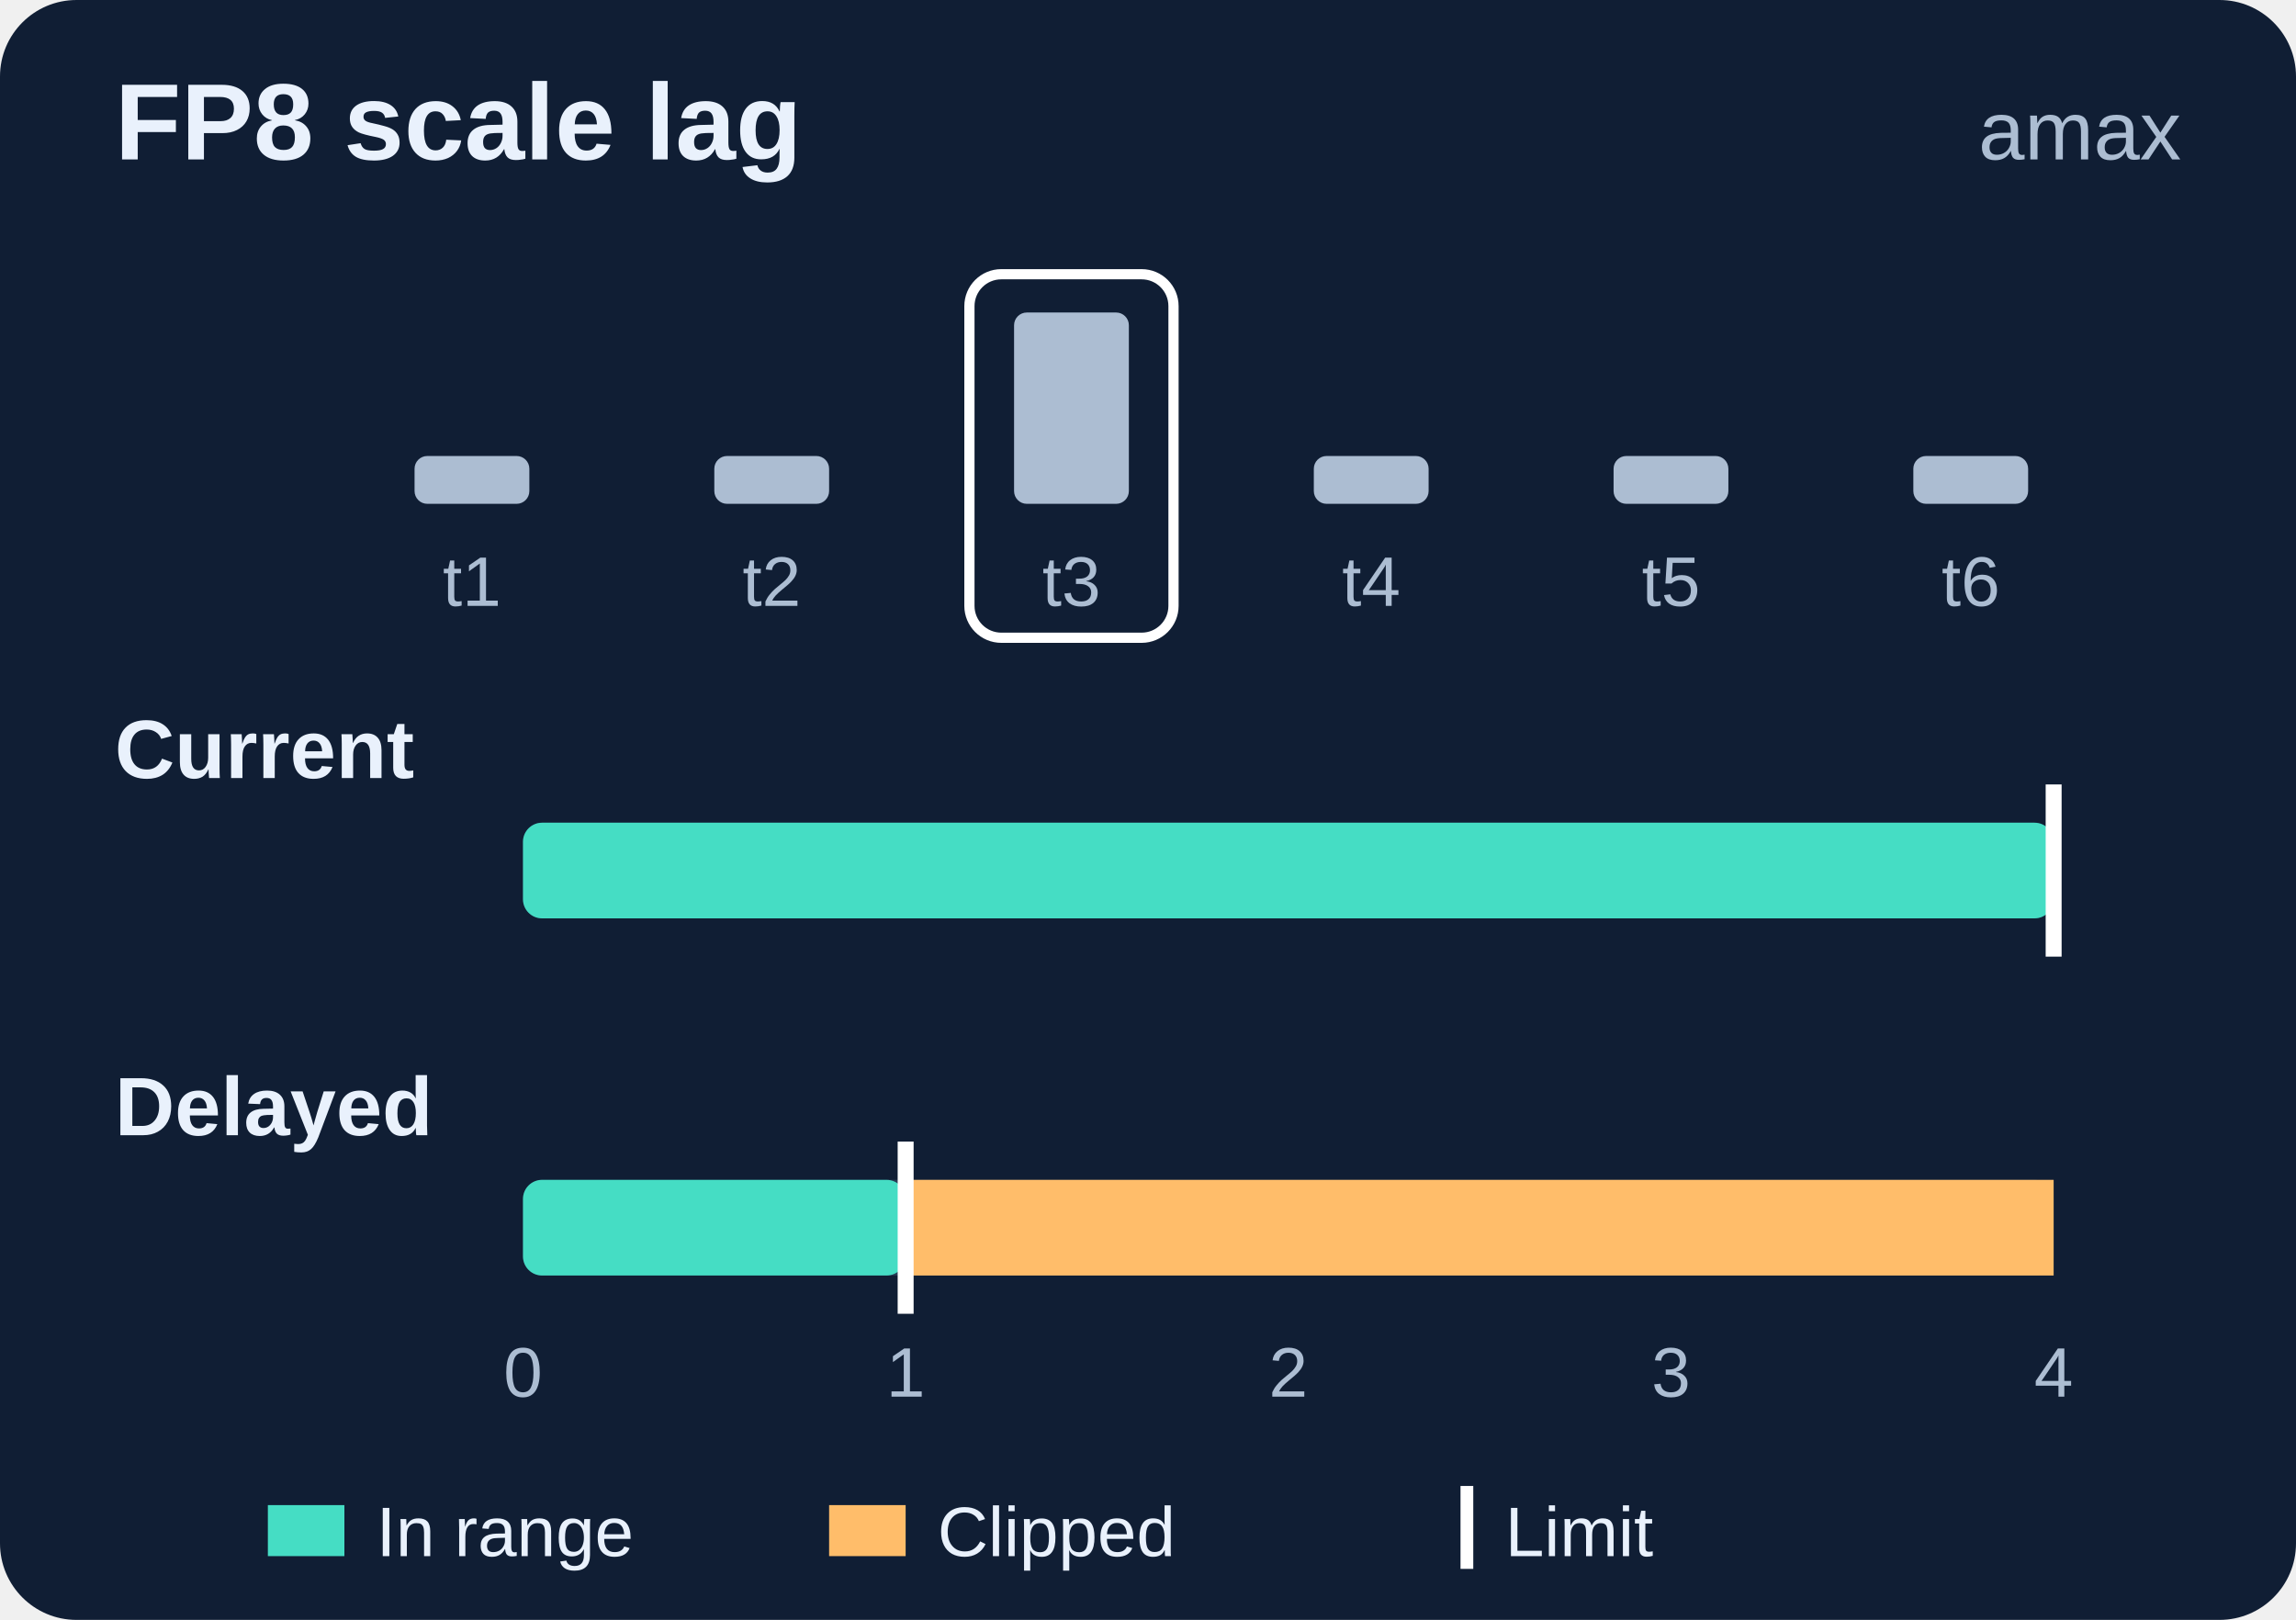
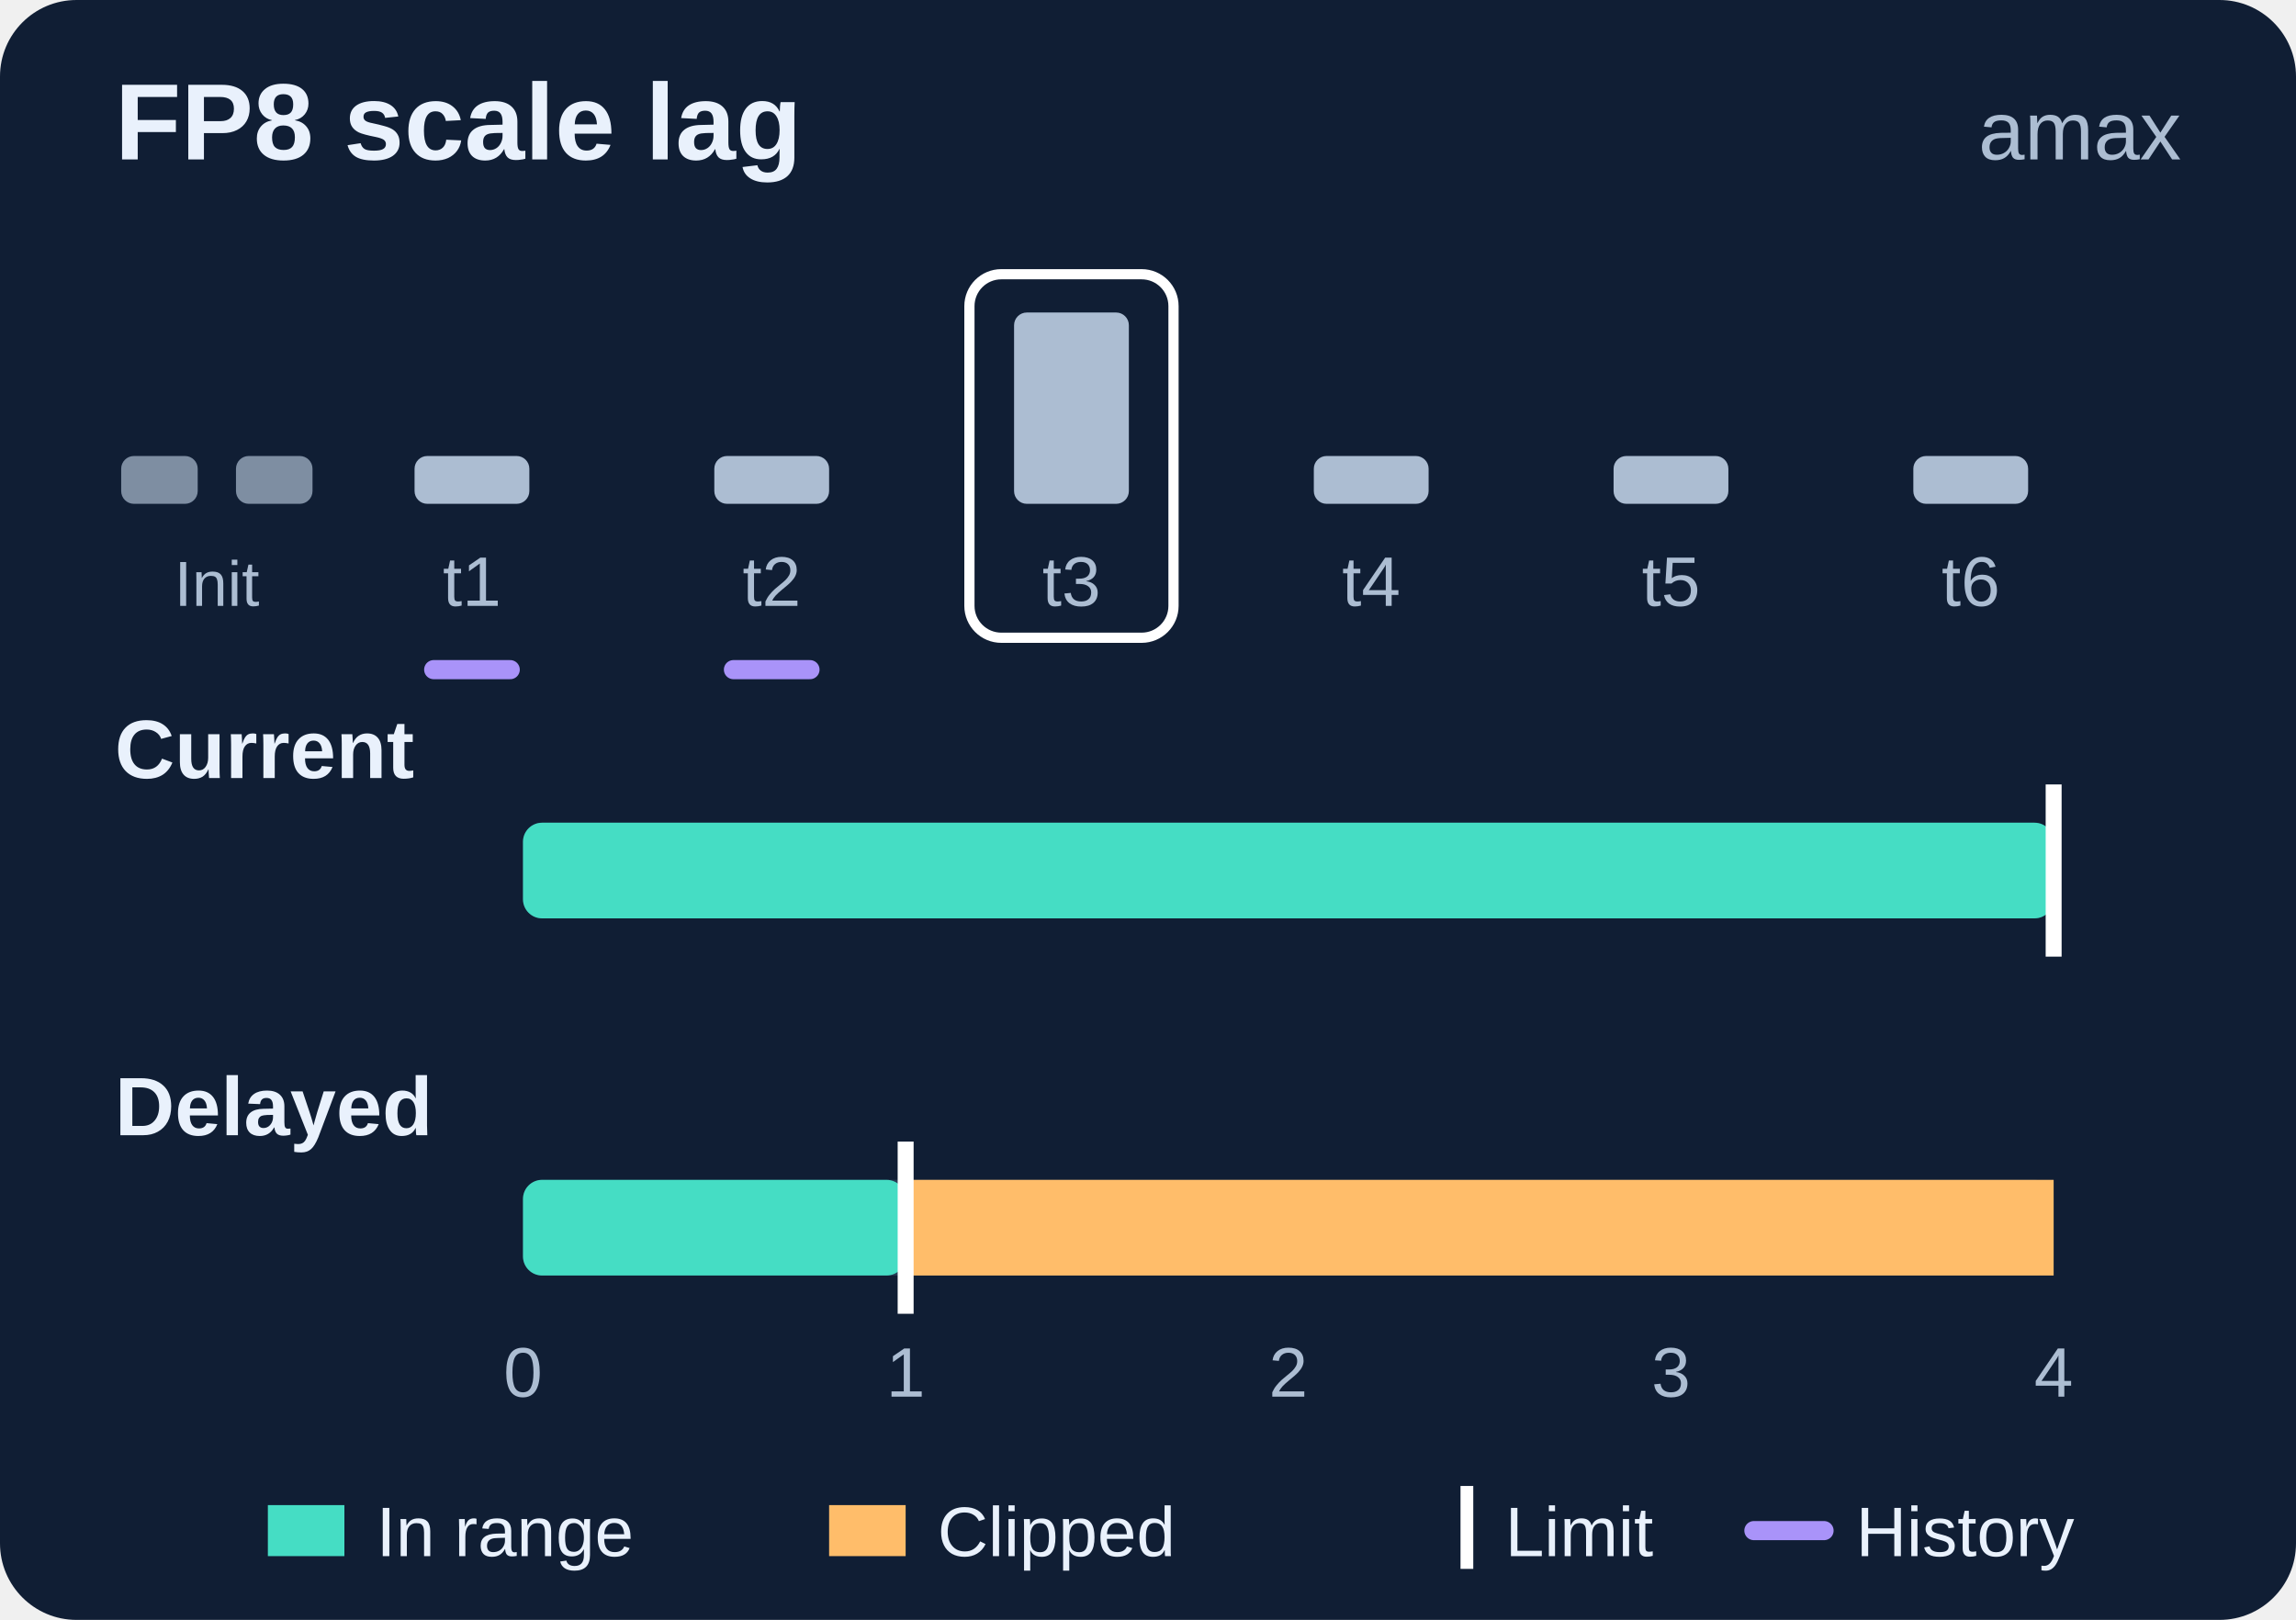
<svg xmlns="http://www.w3.org/2000/svg" width="360" height="254" viewBox="0 0 360 254" role="img" aria-labelledby="title desc">
  <rect width="360" height="254" rx="12" fill="#101e34" />
  <g font-family="system-ui,Arial,sans-serif" font-size="13" fill="#e9f1fc">
    <text x="18" y="25" font-size="17" font-weight="600">FP8 scale lag</text>
    <text x="342" y="25" text-anchor="end" fill="#acbdd2">amax</text>
+     <rect x="19" y="71.5" width="12" height="7.5" rx="2" fill="#acbdd2" opacity=".7" />
+     <rect x="37" y="71.5" width="12" height="7.5" rx="2" fill="#acbdd2" opacity=".7" />
+     <text x="34" y="95" font-size="10" text-anchor="middle" fill="#acbdd2">Init</text>
    <rect x="65" y="71.5" width="18" height="7.5" rx="2" fill="#acbdd2" />
    <text x="74" y="95" font-size="11" text-anchor="middle" fill="#acbdd2">t1</text>
    <rect x="112" y="71.5" width="18" height="7.5" rx="2" fill="#acbdd2" />
    <text x="121" y="95" font-size="11" text-anchor="middle" fill="#acbdd2">t2</text>
    <rect x="159" y="49" width="18" height="30" rx="2" fill="#acbdd2" />
    <text x="168" y="95" font-size="11" text-anchor="middle" fill="#acbdd2">t3</text>
    <rect x="206" y="71.5" width="18" height="7.5" rx="2" fill="#acbdd2" />
    <text x="215" y="95" font-size="11" text-anchor="middle" fill="#acbdd2">t4</text>
    <rect x="253" y="71.5" width="18" height="7.5" rx="2" fill="#acbdd2" />
    <text x="262" y="95" font-size="11" text-anchor="middle" fill="#acbdd2">t5</text>
    <rect x="300" y="71.5" width="18" height="7.5" rx="2" fill="#acbdd2" />
    <text x="309" y="95" font-size="11" text-anchor="middle" fill="#acbdd2">t6</text>
    <rect x="152" y="43" width="32" height="57" rx="5" fill="none" stroke="#fff" stroke-width="1.6">
      <animate attributeName="x" values="58;105;152;199;246;293" dur="9s" calcMode="discrete" repeatCount="indefinite" />
    </rect>
+     <line x1="68" y1="105" x2="80" y2="105" stroke="#a993f9" stroke-width="3" stroke-linecap="round">
+       <animate attributeName="x1" values="19;37;68;115;162;209" dur="9s" calcMode="discrete" repeatCount="indefinite" />
+       <animate attributeName="x2" values="31;49;80;127;174;221" dur="9s" calcMode="discrete" repeatCount="indefinite" />
+     </line>
+     <line x1="115" y1="105" x2="127" y2="105" stroke="#a993f9" stroke-width="3" stroke-linecap="round">
+       <animate attributeName="x1" values="37;68;115;162;209;256" dur="9s" calcMode="discrete" repeatCount="indefinite" />
+       <animate attributeName="x2" values="49;80;127;174;221;268" dur="9s" calcMode="discrete" repeatCount="indefinite" />
+     </line>
    <text x="18" y="122" font-weight="600">Current</text>
    <text x="18" y="178" font-weight="600">Delayed</text>
    <rect x="82" y="129" width="240" height="15" rx="3" fill="#263b55" />
    <rect x="82" y="185" width="240" height="15" rx="3" fill="#263b55" />
    <rect x="82" y="129" width="240" height="15" rx="3" fill="#45ddc4">
      <animate attributeName="width" values="60;60;240;60;60;60" dur="9s" calcMode="discrete" repeatCount="indefinite" />
    </rect>
    <rect x="82" y="185" width="60" height="15" rx="3" fill="#45ddc4">
      <animate attributeName="width" values="60;60;60;60;60;60" dur="9s" calcMode="discrete" repeatCount="indefinite" />
    </rect>
    <rect x="142" y="185" width="180" height="15" fill="#ffbd6a">
      <animate attributeName="x" values="142;142;142;142;142;142" dur="9s" calcMode="discrete" repeatCount="indefinite" />
      <animate attributeName="width" values="0;0;180;0;0;0" dur="9s" calcMode="discrete" repeatCount="indefinite" />
    </rect>
    <line x1="322" y1="123" x2="322" y2="150" stroke="#fff" stroke-width="2.5">
      <animate attributeName="x1" values="142;142;322;142;142;142" dur="9s" calcMode="discrete" repeatCount="indefinite" />
      <animate attributeName="x2" values="142;142;322;142;142;142" dur="9s" calcMode="discrete" repeatCount="indefinite" />
    </line>
    <line x1="142" y1="179" x2="142" y2="206" stroke="#fff" stroke-width="2.5">
      <animate attributeName="x1" values="142;142;142;322;322;142" dur="9s" calcMode="discrete" repeatCount="indefinite" />
      <animate attributeName="x2" values="142;142;142;322;322;142" dur="9s" calcMode="discrete" repeatCount="indefinite" />
    </line>
    <text x="82" y="219" text-anchor="middle" fill="#acbdd2" font-size="11">0</text>
    <text x="142" y="219" text-anchor="middle" fill="#acbdd2" font-size="11">1</text>
    <text x="202" y="219" text-anchor="middle" fill="#acbdd2" font-size="11">2</text>
    <text x="262" y="219" text-anchor="middle" fill="#acbdd2" font-size="11">3</text>
    <text x="322" y="219" text-anchor="middle" fill="#acbdd2" font-size="11">4</text>
    <rect x="42" y="236" width="12" height="8" fill="#45ddc4" />
    <text x="59" y="244" font-size="11">In range</text>
    <rect x="130" y="236" width="12" height="8" fill="#ffbd6a" />
    <text x="147" y="244" font-size="11">Clipped</text>
    <line x1="230" y1="233" x2="230" y2="246" stroke="#fff" stroke-width="2" />
    <text x="236" y="244" font-size="11">Limit</text>
+     <line x1="275" y1="240" x2="286" y2="240" stroke="#a993f9" stroke-width="3" stroke-linecap="round" />
+     <text x="291" y="244" font-size="11">History</text>
  </g>
</svg>
